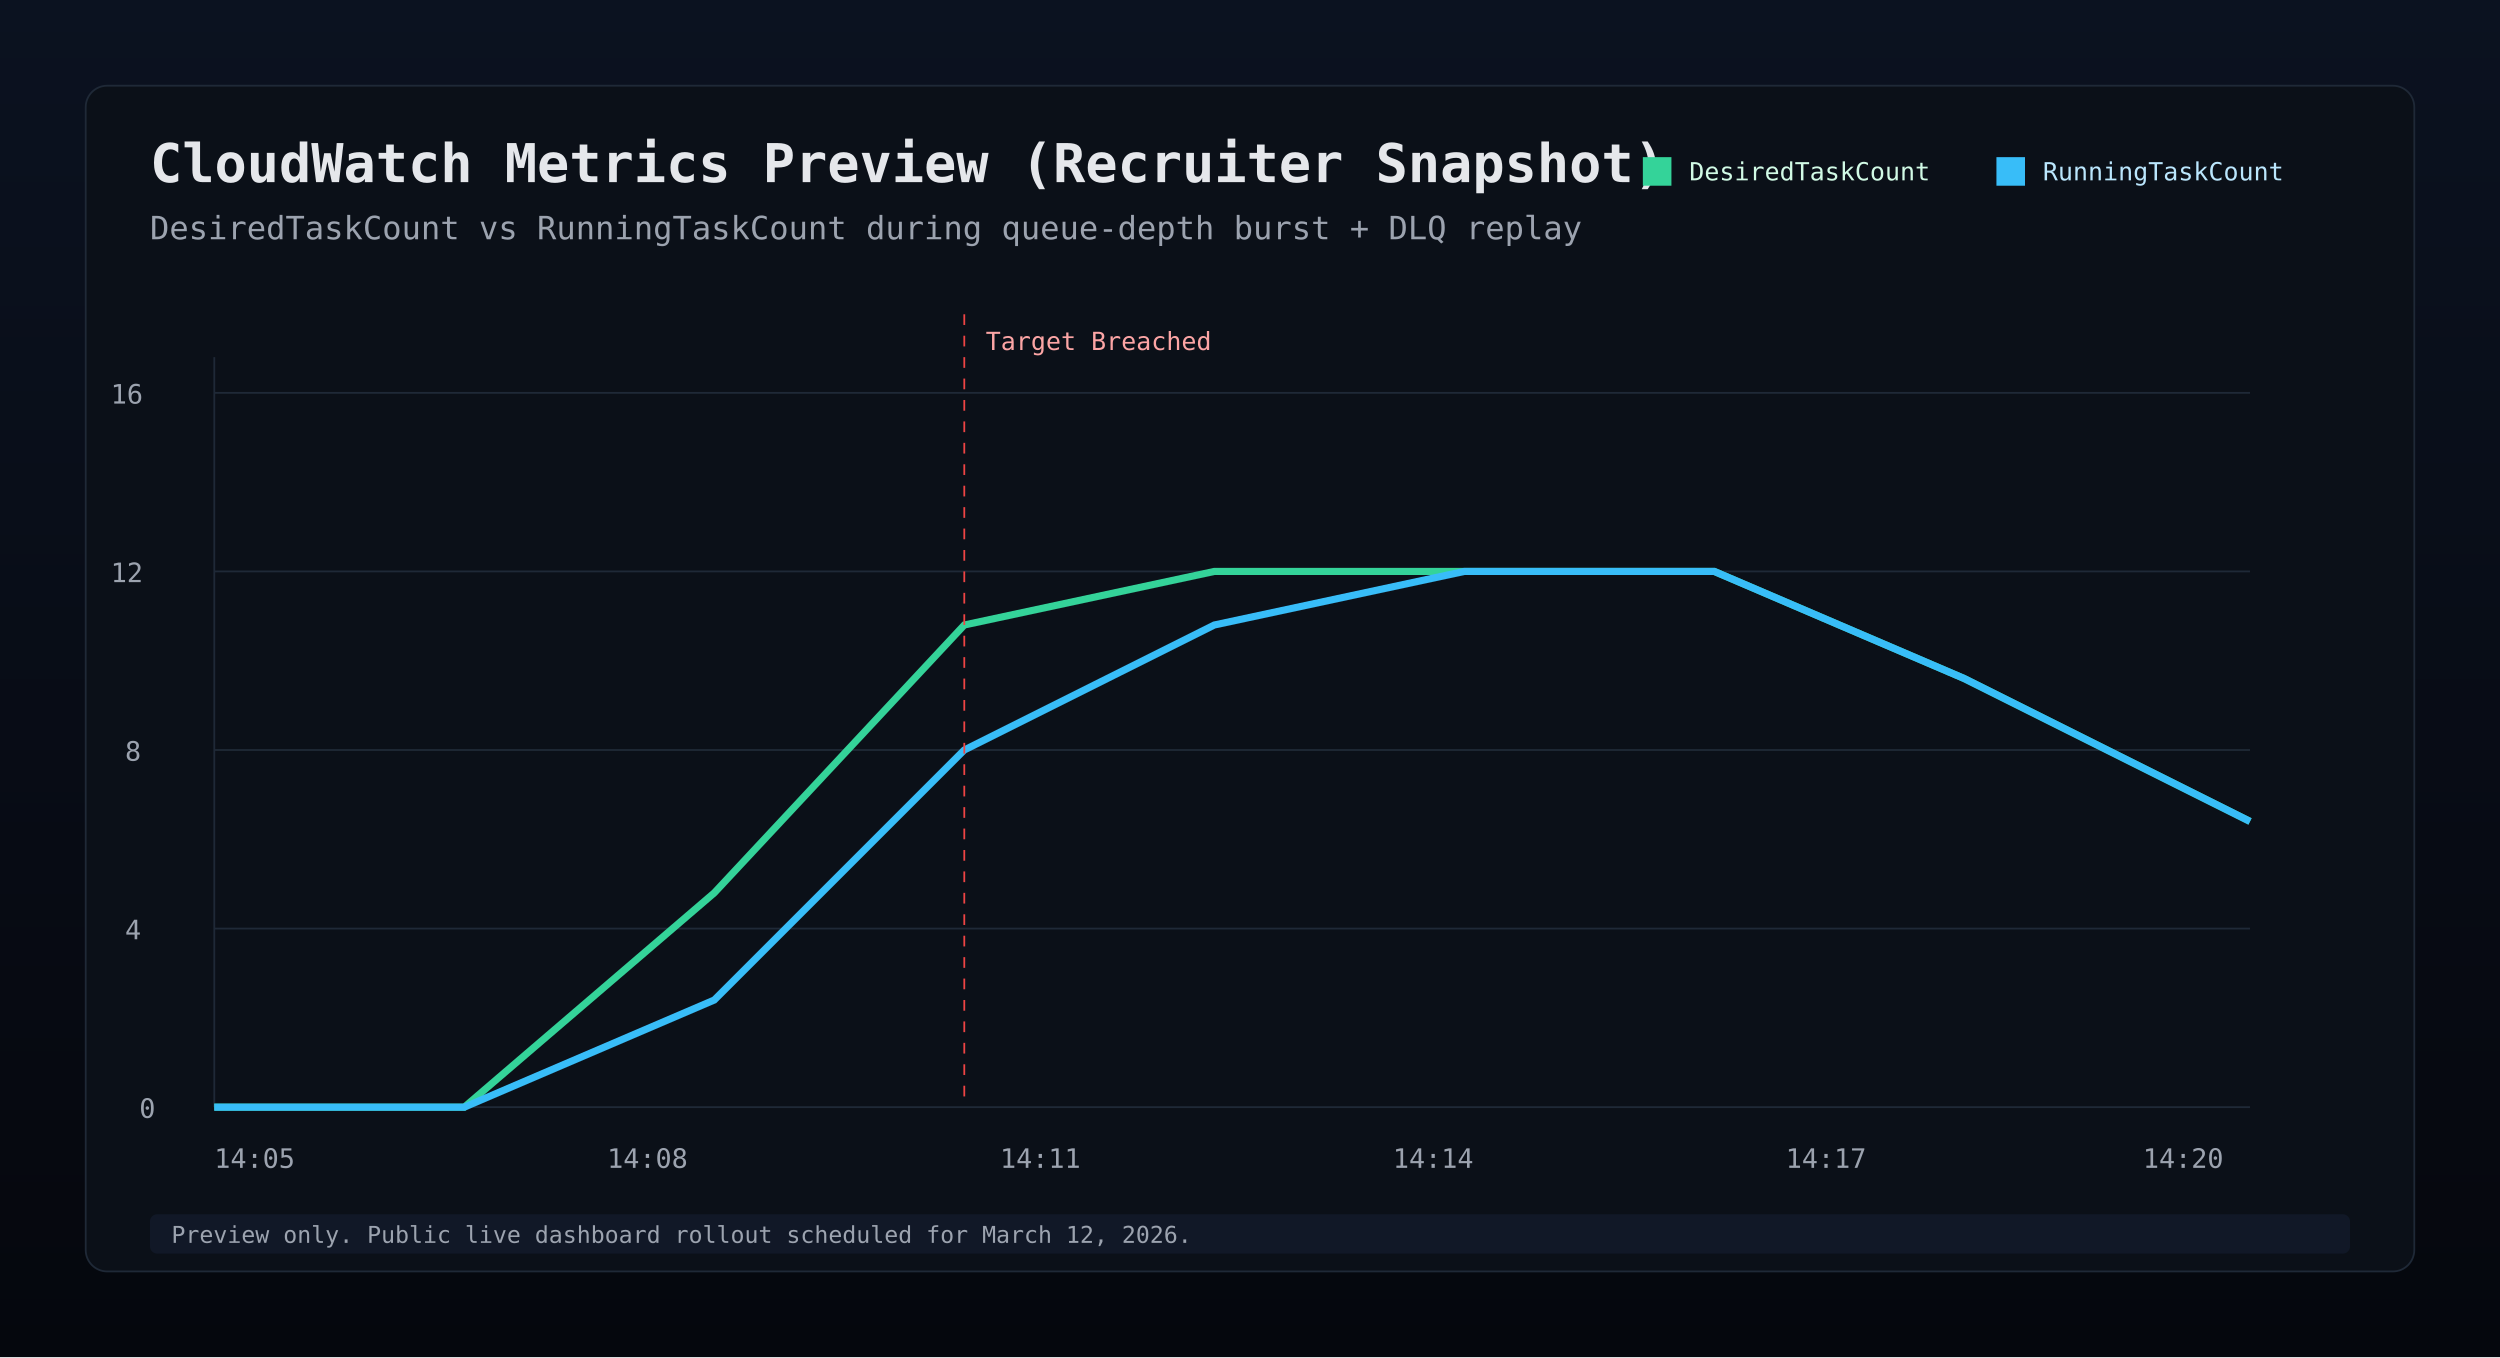
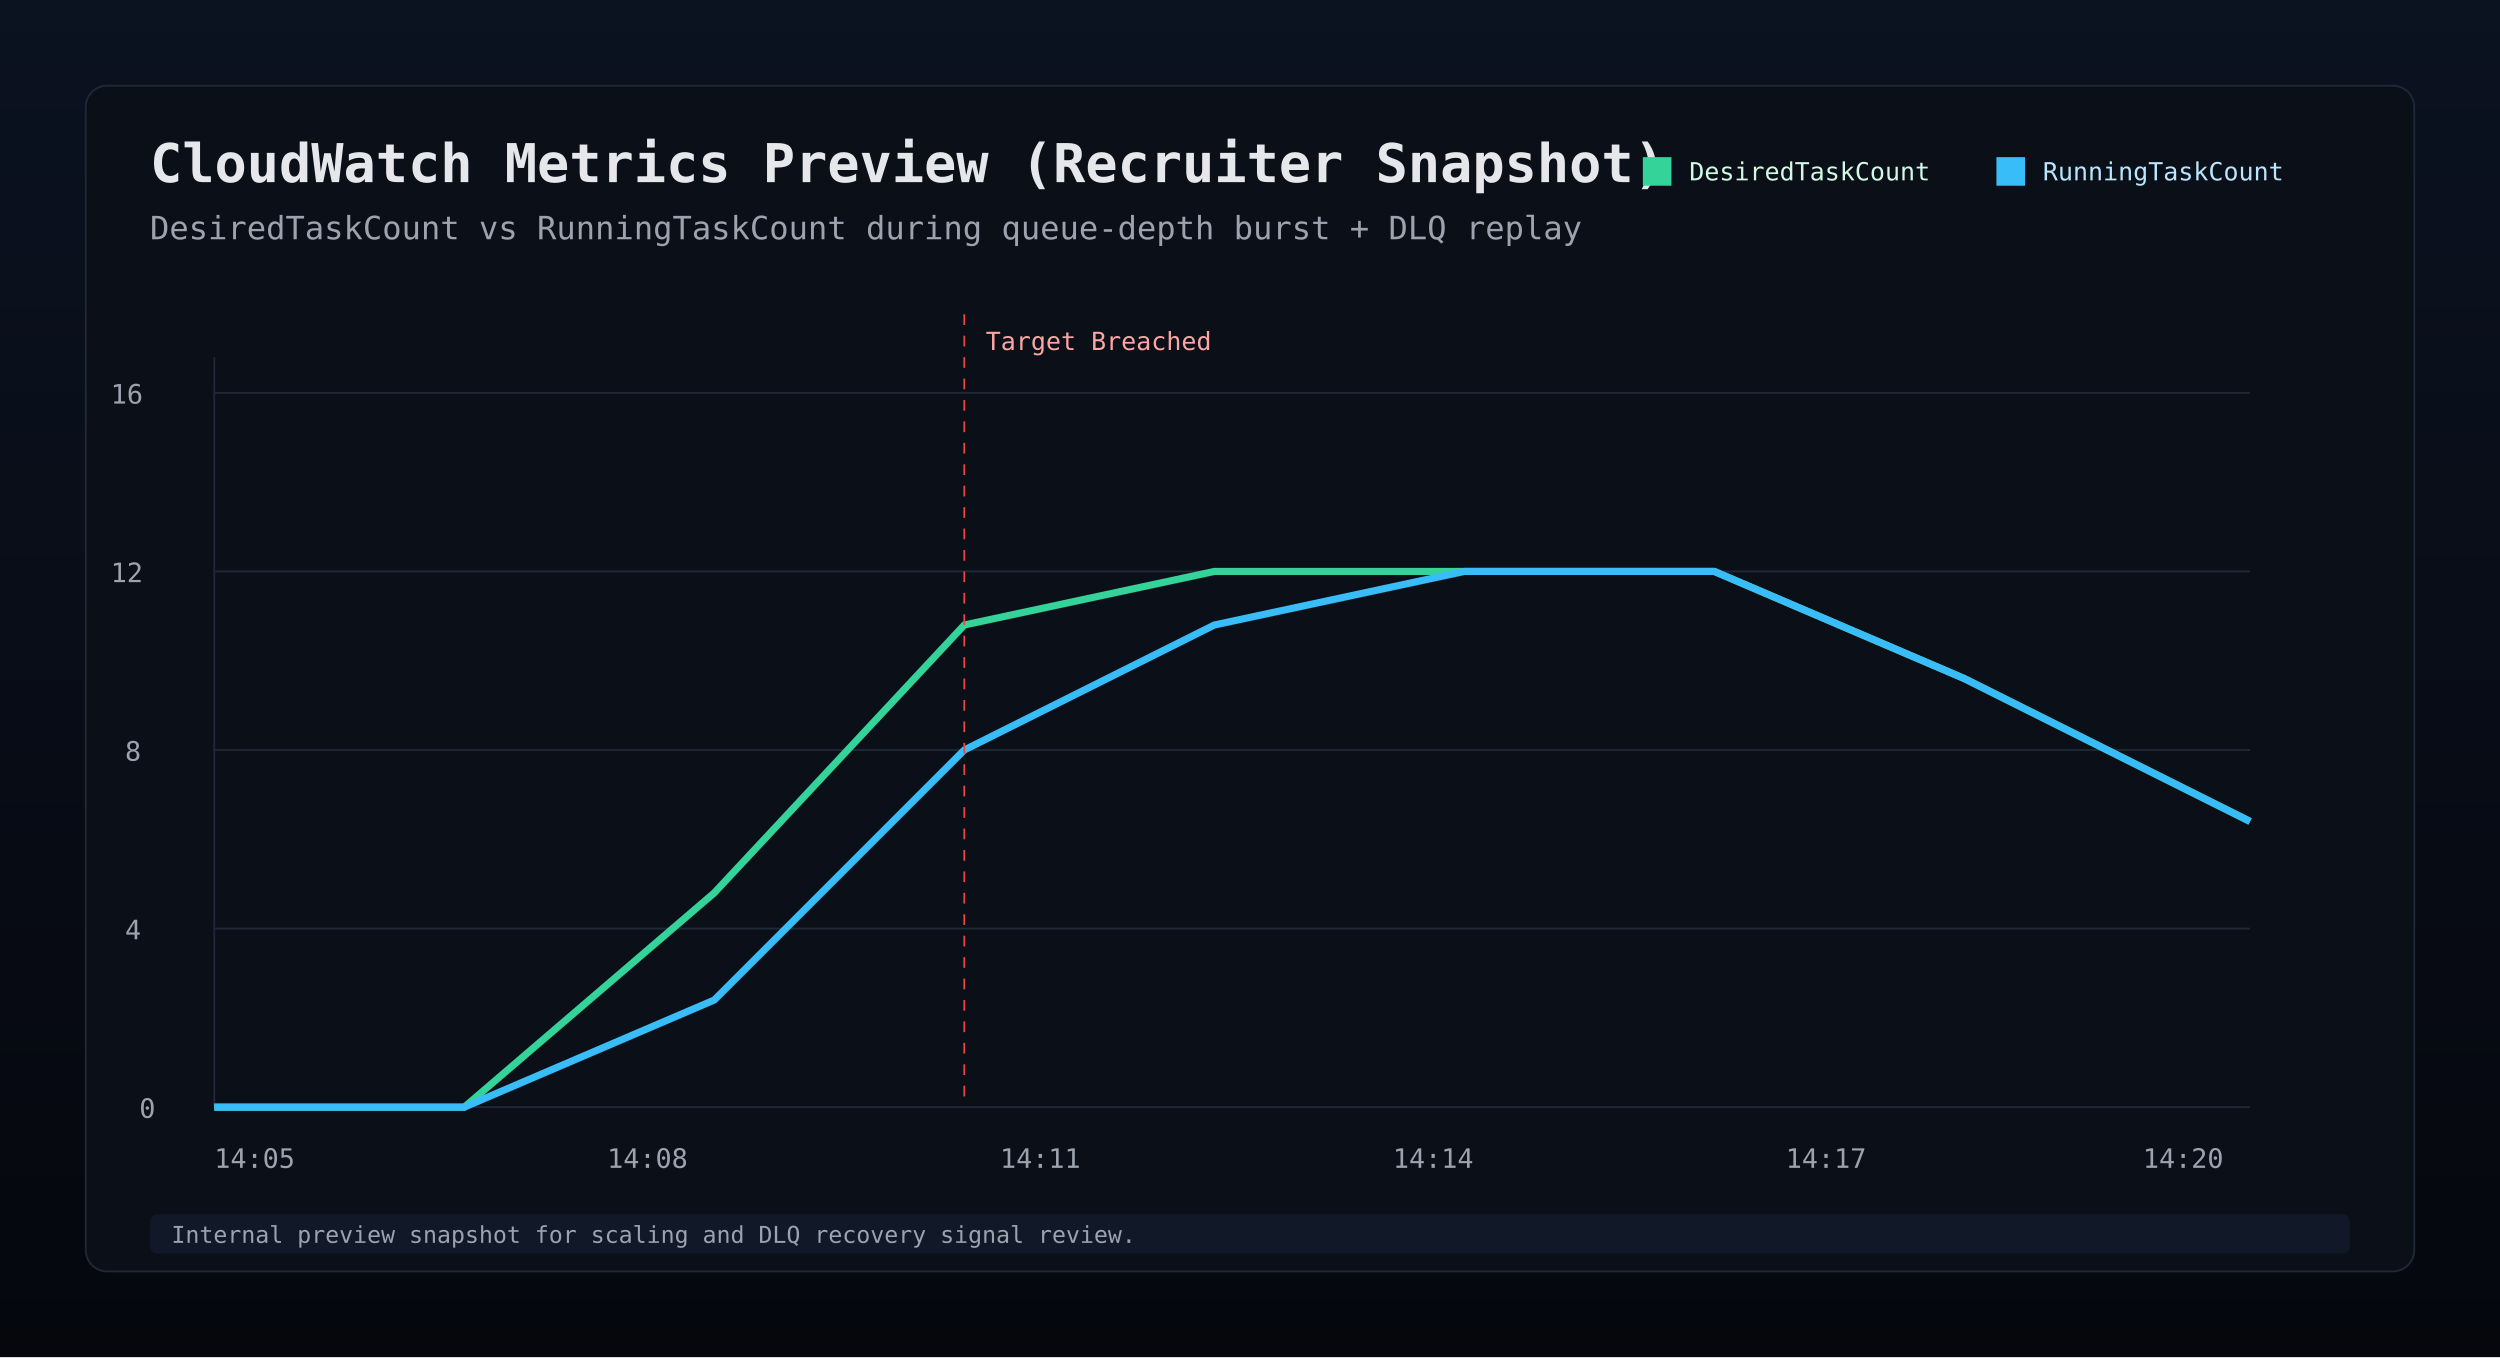
<svg xmlns="http://www.w3.org/2000/svg" width="1400" height="760" viewBox="0 0 1400 760" role="img" aria-labelledby="title desc">
  <defs>
    <linearGradient id="bg" x1="0" y1="0" x2="0" y2="1">
      <stop offset="0%" stop-color="#0b1220" />
      <stop offset="100%" stop-color="#05070d" />
    </linearGradient>
  </defs>
  <rect x="0" y="0" width="1400" height="760" fill="url(#bg)" />
  <rect x="48" y="48" width="1304" height="664" rx="12" fill="#0b1018" stroke="#1f2937" />
  <text x="84" y="102" fill="#e5e7eb" font-family="monospace" font-size="30" font-weight="700">
    CloudWatch Metrics Preview (Recruiter Snapshot)
  </text>
  <text x="84" y="134" fill="#9ca3af" font-family="monospace" font-size="18">
    DesiredTaskCount vs RunningTaskCount during queue-depth burst + DLQ replay
  </text>
  <g stroke="#1f2937" stroke-width="1">
    <line x1="120" y1="620" x2="1260" y2="620" />
    <line x1="120" y1="520" x2="1260" y2="520" />
    <line x1="120" y1="420" x2="1260" y2="420" />
    <line x1="120" y1="320" x2="1260" y2="320" />
    <line x1="120" y1="220" x2="1260" y2="220" />
    <line x1="120" y1="620" x2="120" y2="200" />
  </g>
  <g fill="#9ca3af" font-family="monospace" font-size="15">
    <text x="78" y="626">0</text>
    <text x="70" y="526">4</text>
    <text x="70" y="426">8</text>
    <text x="62" y="326">12</text>
    <text x="62" y="226">16</text>
    <text x="120" y="654">14:05</text>
    <text x="340" y="654">14:08</text>
    <text x="560" y="654">14:11</text>
    <text x="780" y="654">14:14</text>
    <text x="1000" y="654">14:17</text>
    <text x="1200" y="654">14:20</text>
  </g>
  <polyline fill="none" stroke="#34d399" stroke-width="4" points="120,620 260,620 400,500 540,350 680,320 820,320 960,320 1100,380 1260,460" />
  <polyline fill="none" stroke="#38bdf8" stroke-width="4" points="120,620 260,620 400,560 540,420 680,350 820,320 960,320 1100,380 1260,460" />
  <g fill="#34d399" font-family="monospace" font-size="14">
    <rect x="920" y="88" width="16" height="16" fill="#34d399" />
    <text x="946" y="101" fill="#d1fae5">DesiredTaskCount</text>
  </g>
  <g fill="#38bdf8" font-family="monospace" font-size="14">
    <rect x="1118" y="88" width="16" height="16" fill="#38bdf8" />
    <text x="1144" y="101" fill="#bae6fd">RunningTaskCount</text>
  </g>
  <line x1="540" y1="176" x2="540" y2="620" stroke="#ef4444" stroke-dasharray="6,6" />
  <text x="552" y="196" fill="#fca5a5" font-family="monospace" font-size="14">Target Breached</text>
  <rect x="84" y="680" width="1232" height="22" rx="4" fill="#111827" />
  <text x="96" y="696" fill="#9ca3af" font-family="monospace" font-size="13">
-     Preview only. Public live dashboard rollout scheduled for March 12, 2026.
+     Internal preview snapshot for scaling and DLQ recovery signal review.
  </text>
</svg>
